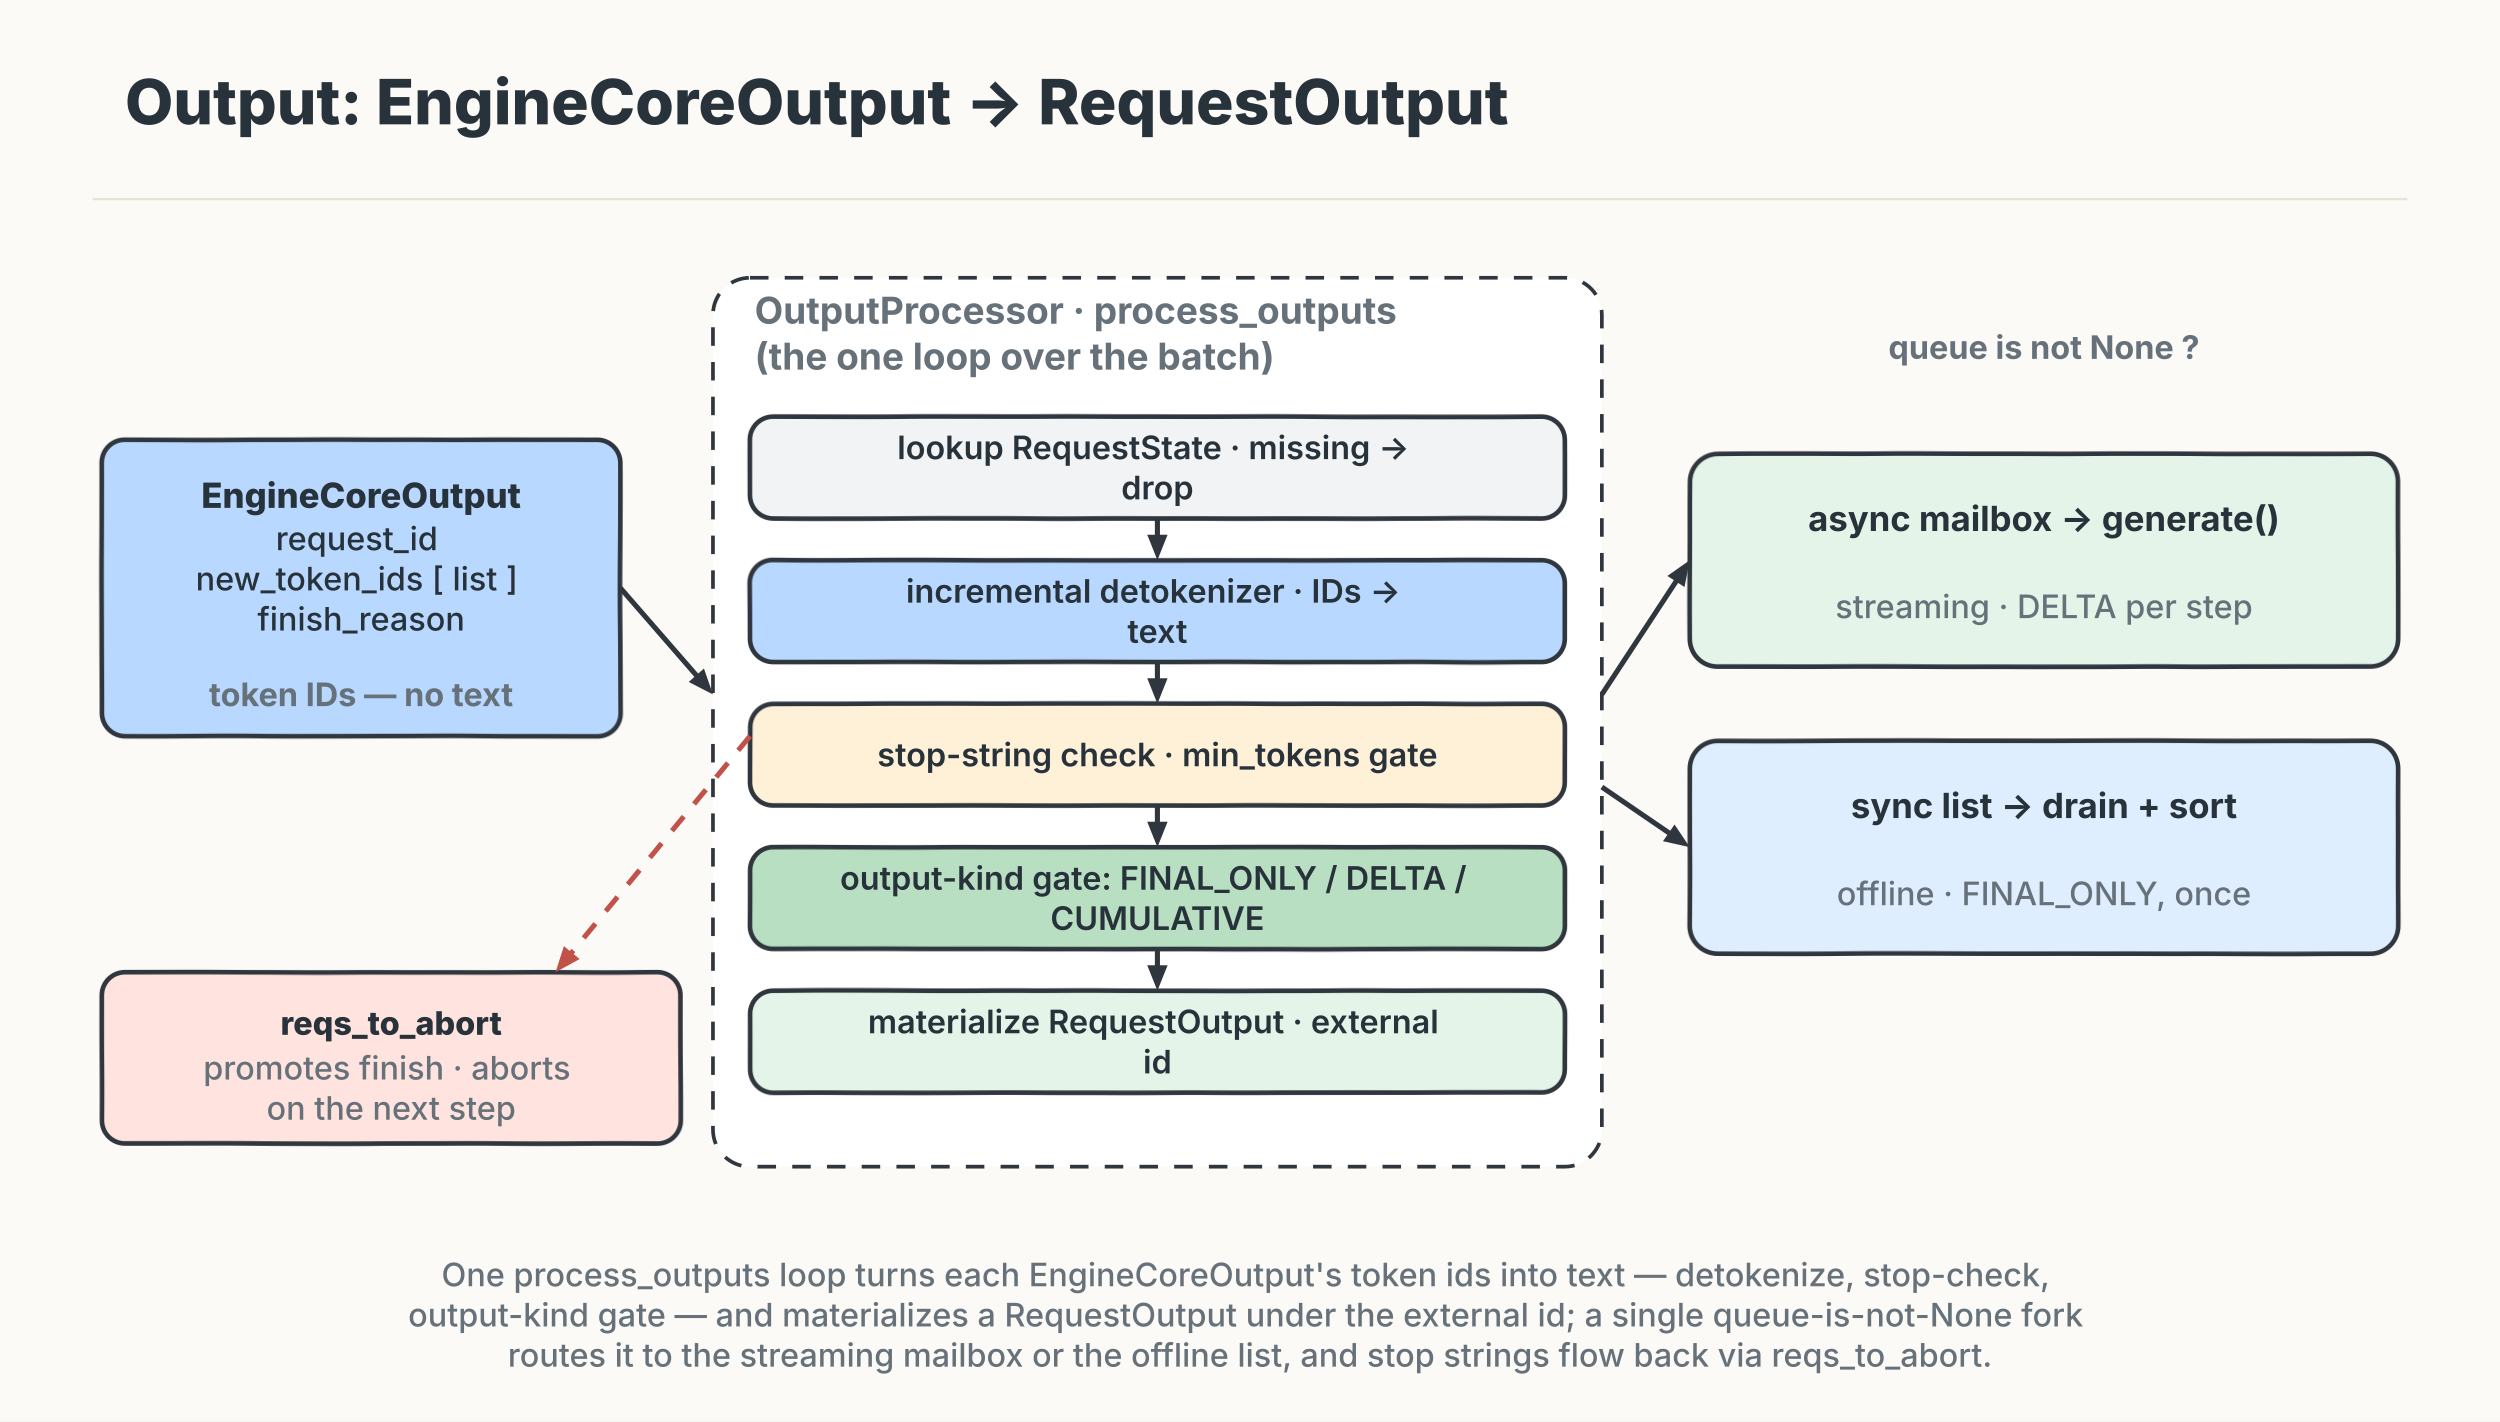
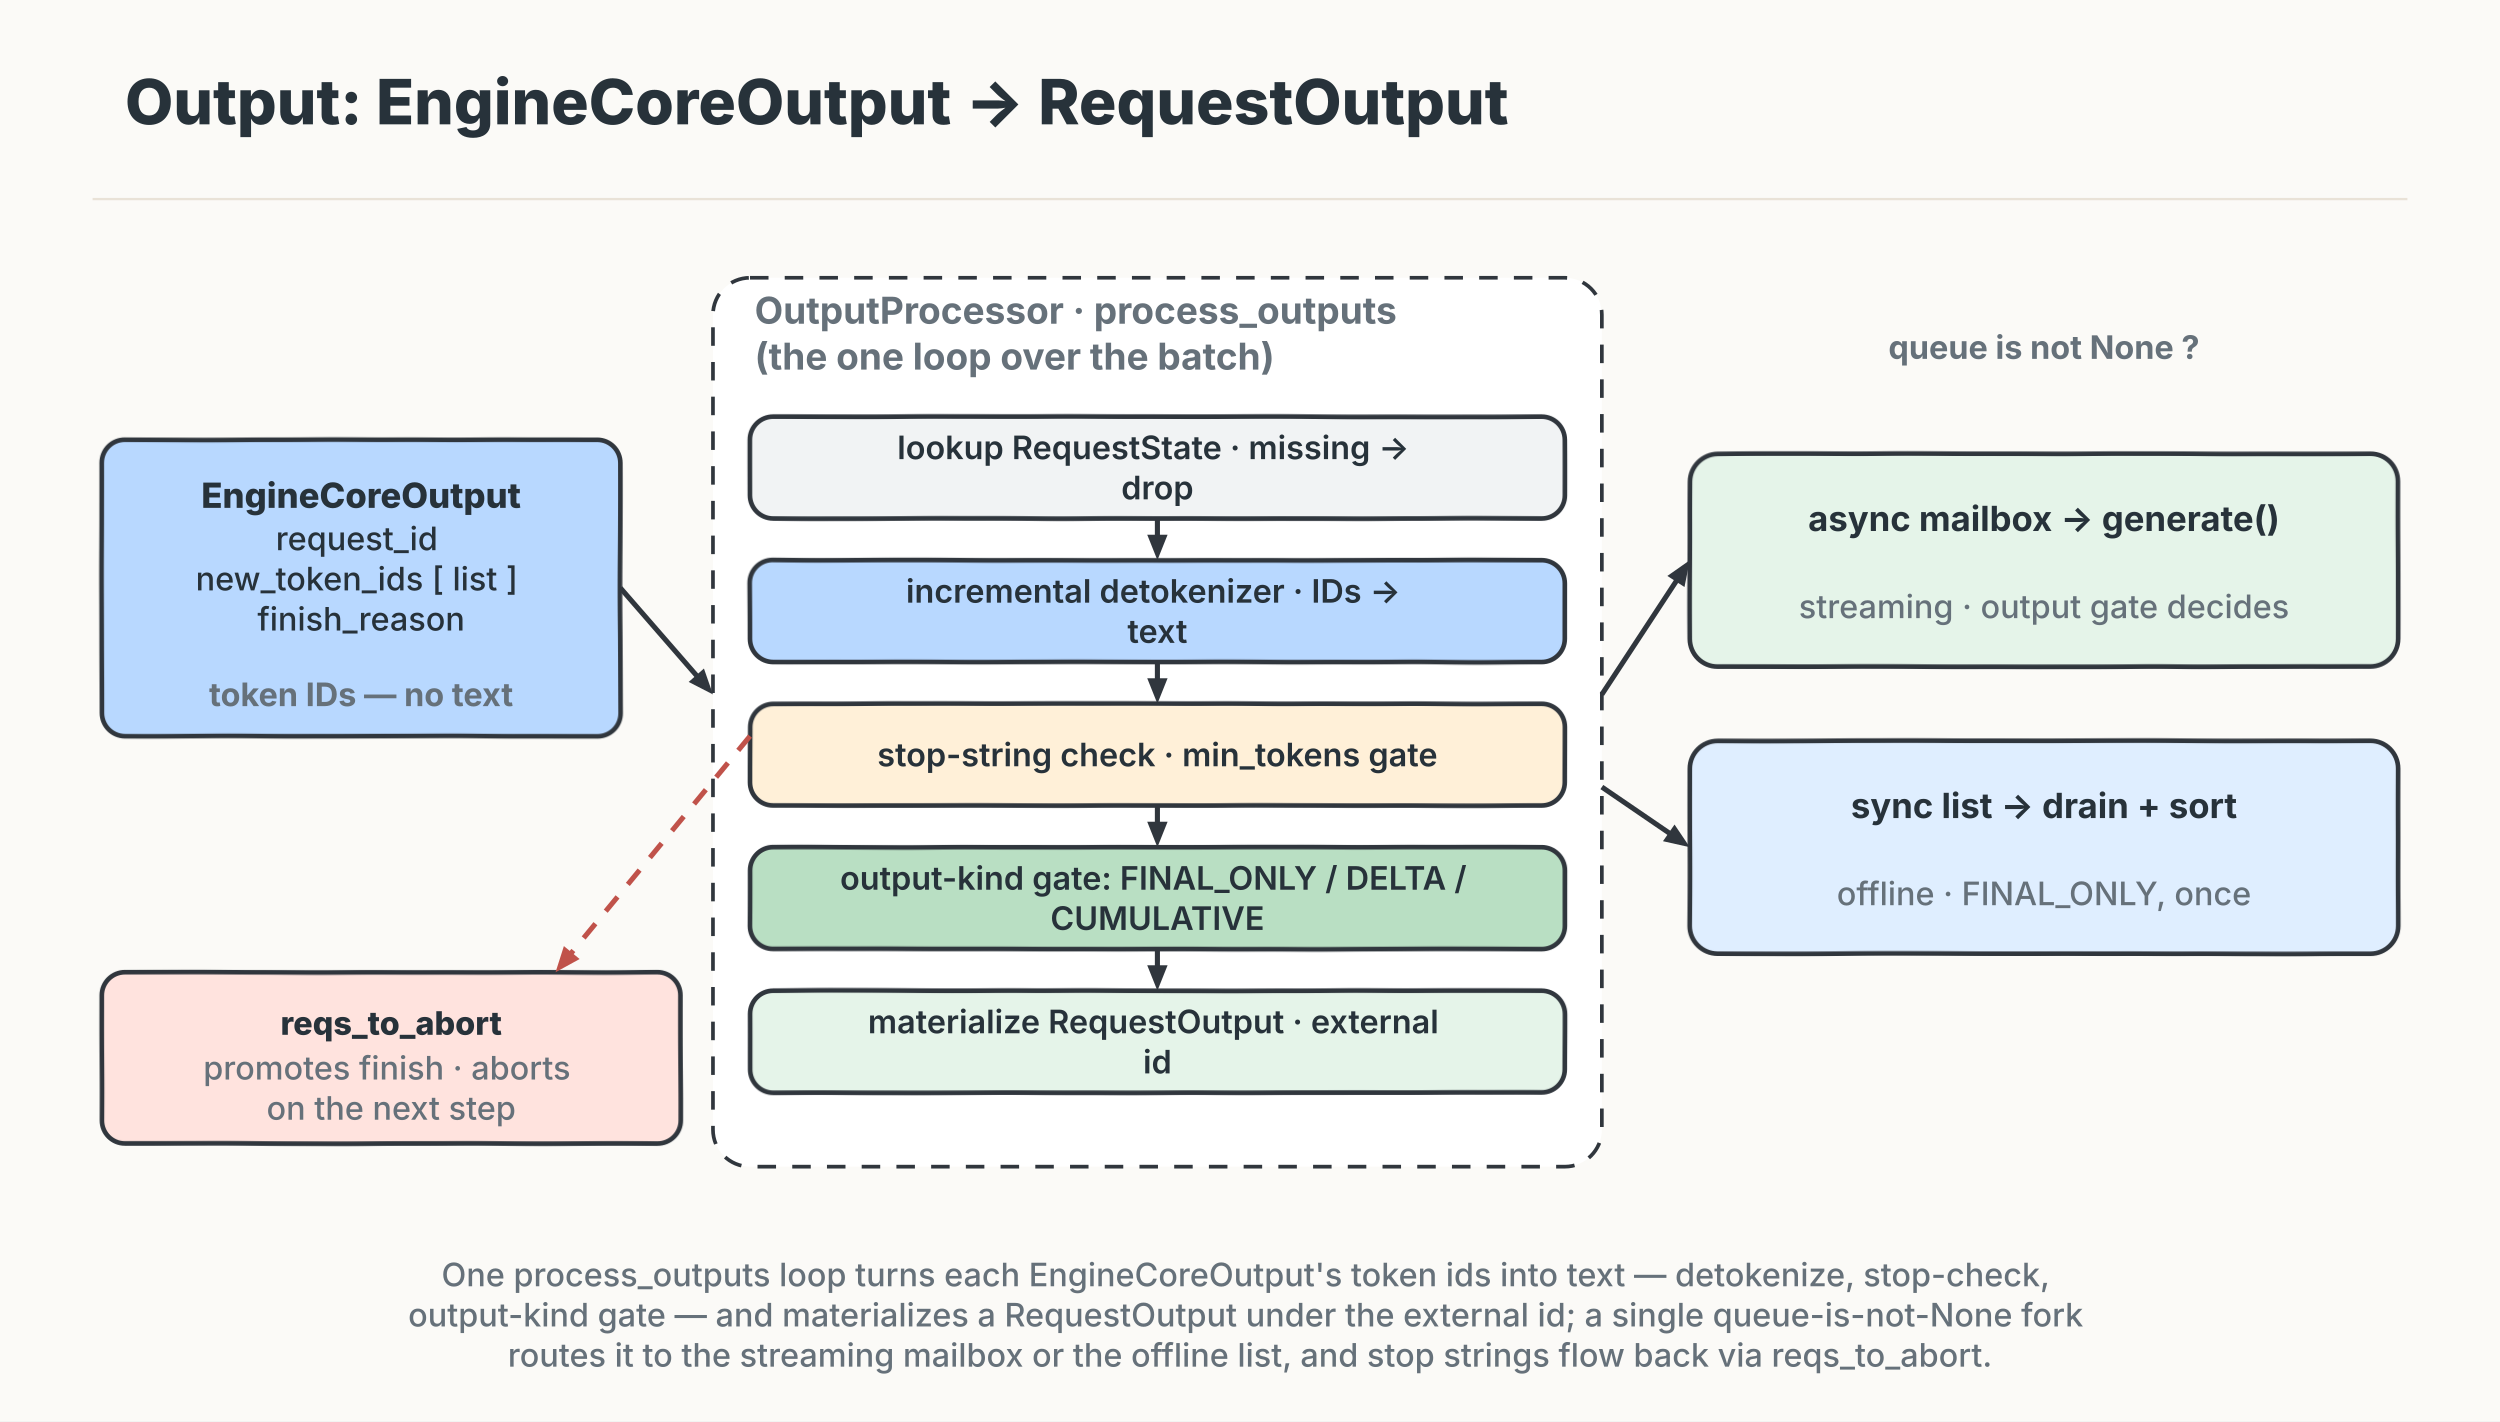
<svg xmlns="http://www.w3.org/2000/svg" width="1080" height="614" viewBox="0 0 1080 614" role="img" aria-label="Output: EngineCoreOutput → RequestOutput">
  <defs>
    <filter id="roughen">
      <feTurbulence type="fractalNoise" baseFrequency="0.018" numOctaves="2" seed="7" result="noise" />
      <feDisplacementMap in="SourceGraphic" in2="noise" scale="0.55" />
    </filter>
    <marker id="arrow" viewBox="0 0 12 12" refX="9.2" refY="6" markerUnits="userSpaceOnUse" markerWidth="12" markerHeight="12" orient="auto-start-reverse">
      <path d="M 1.5 2 L 11 6 L 1.5 10 z" fill="#30363d" />
    </marker>
    <style>
    text { font-family: Inter, -apple-system, BlinkMacSystemFont, "Segoe UI", "PingFang SC", "Noto Sans CJK SC", Arial, sans-serif; }
    .rough { filter: url(#roughen); }
  </style>
  </defs>
  <rect width="1080" height="614" fill="#fbfaf7" />
  <path d="M 40 86 H 1040" stroke="#e9e2d7" stroke-width="1" />
  <text x="54" y="53.72" text-anchor="start" font-size="27" font-weight="800" fill="#27323a">
    <tspan x="54" dy="0">Output: EngineCoreOutput → RequestOutput</tspan>
  </text>
  <rect class="rough" x="44" y="190" width="224" height="128" rx="10" fill="#b8d8ff" stroke="#30363d" stroke-width="2" />
  <text x="156" y="219.4" text-anchor="middle" font-size="15" font-weight="800" fill="#27323a">
    <tspan x="156" dy="0">EngineCoreOutput</tspan>
  </text>
  <text x="156" y="237.68" text-anchor="middle" font-size="14" font-weight="500" fill="#27323a">
    <tspan x="156" dy="0">request_id</tspan>
    <tspan x="156" dy="17.36">new_token_ids [ list ]</tspan>
    <tspan x="156" dy="17.36">finish_reason</tspan>
  </text>
  <text x="156" y="305.04" text-anchor="middle" font-size="14" font-weight="700" fill="#66717a">
    <tspan x="156" dy="0">token IDs — no text</tspan>
  </text>
  <rect x="308" y="120" width="384" height="384" rx="16" fill="#fff" stroke="#30363d" stroke-width="1.6" stroke-dasharray="8 7" />
  <text x="326" y="139.84" text-anchor="start" font-size="16" font-weight="700" fill="#66717a">
    <tspan x="326" dy="0">OutputProcessor · process_outputs</tspan>
    <tspan x="326" dy="19.84">(the one loop over the batch)</tspan>
  </text>
  <rect class="rough" x="324" y="180" width="352" height="44" rx="10" fill="#f1f3f4" stroke="#30363d" stroke-width="2" />
  <text x="500" y="198.36" text-anchor="middle" font-size="14" font-weight="600" fill="#27323a">
    <tspan x="500" dy="0">lookup RequestState  ·  missing →</tspan>
    <tspan x="500" dy="17.36">drop</tspan>
  </text>
  <path d="M 500 224 L 500.0 235.0" fill="none" stroke="#30363d" stroke-width="2.2" />
  <path d="M 500 242 L 495.6 231.0 L 504.4 231.0 z" fill="#30363d" />
  <rect class="rough" x="324" y="242" width="352" height="44" rx="10" fill="#b8d8ff" stroke="#30363d" stroke-width="2" />
  <text x="500" y="260.36" text-anchor="middle" font-size="14" font-weight="600" fill="#27323a">
    <tspan x="500" dy="0">incremental detokenizer  ·  IDs →</tspan>
    <tspan x="500" dy="17.36">text</tspan>
  </text>
  <path d="M 500 286 L 500.0 297.0" fill="none" stroke="#30363d" stroke-width="2.2" />
  <path d="M 500 304 L 495.6 293.0 L 504.4 293.0 z" fill="#30363d" />
  <rect class="rough" x="324" y="304" width="352" height="44" rx="10" fill="#fff0d8" stroke="#30363d" stroke-width="2" />
  <text x="500" y="331.04" text-anchor="middle" font-size="14" font-weight="600" fill="#27323a">
    <tspan x="500" dy="0">stop-string check  ·  min_tokens gate</tspan>
  </text>
  <path d="M 500 348 L 500.0 359.0" fill="none" stroke="#30363d" stroke-width="2.2" />
  <path d="M 500 366 L 495.6 355.0 L 504.4 355.0 z" fill="#30363d" />
  <rect class="rough" x="324" y="366" width="352" height="44" rx="10" fill="#b9dfc3" stroke="#30363d" stroke-width="2" />
  <text x="500" y="384.36" text-anchor="middle" font-size="14" font-weight="600" fill="#27323a">
    <tspan x="500" dy="0">output-kind gate: FINAL_ONLY / DELTA /</tspan>
    <tspan x="500" dy="17.36">CUMULATIVE</tspan>
  </text>
  <path d="M 500 410 L 500.0 421.0" fill="none" stroke="#30363d" stroke-width="2.2" />
  <path d="M 500 428 L 495.6 417.0 L 504.4 417.0 z" fill="#30363d" />
  <rect class="rough" x="324" y="428" width="352" height="44" rx="10" fill="#e5f4e9" stroke="#30363d" stroke-width="2" />
  <text x="500" y="446.36" text-anchor="middle" font-size="14" font-weight="600" fill="#27323a">
    <tspan x="500" dy="0">materialize RequestOutput  ·  external</tspan>
    <tspan x="500" dy="17.36">id</tspan>
  </text>
  <path d="M 268 254 L 303.4 294.7" fill="none" stroke="#30363d" stroke-width="2.2" />
  <path d="M 308 300 L 297.5 294.6 L 304.1 288.8 z" fill="#30363d" />
  <text x="883" y="155.04" text-anchor="middle" font-size="14" font-weight="700" fill="#66717a">
    <tspan x="883" dy="0">queue is not None ?</tspan>
  </text>
  <rect class="rough" x="730" y="196" width="306" height="92" rx="12" fill="#e5f4e9" stroke="#30363d" stroke-width="2" />
  <text x="883" y="229.4" text-anchor="middle" font-size="15" font-weight="700" fill="#27323a">
    <tspan x="883" dy="0">async mailbox → generate()</tspan>
  </text>
  <text x="883" y="267.04" text-anchor="middle" font-size="14" font-weight="500" fill="#66717a">
-     <tspan x="883" dy="0">streaming · DELTA per step</tspan>
+     <tspan x="883" dy="0">streaming · output gate decides</tspan>
  </text>
  <rect class="rough" x="730" y="320" width="306" height="92" rx="12" fill="#dfeeff" stroke="#30363d" stroke-width="2" />
  <text x="883" y="353.4" text-anchor="middle" font-size="15" font-weight="700" fill="#27323a">
    <tspan x="883" dy="0">sync list → drain + sort</tspan>
  </text>
  <text x="883" y="391.04" text-anchor="middle" font-size="14" font-weight="500" fill="#66717a">
    <tspan x="883" dy="0">offline · FINAL_ONLY, once</tspan>
  </text>
  <path d="M 692 300 L 726.2 247.9" fill="none" stroke="#30363d" stroke-width="2.2" />
  <path d="M 730 242 L 727.7 253.6 L 720.3 248.8 z" fill="#30363d" />
  <path d="M 692 340 L 724.2 362.0" fill="none" stroke="#30363d" stroke-width="2.2" />
  <path d="M 730 366 L 718.4 363.4 L 723.4 356.2 z" fill="#30363d" />
  <rect class="rough" x="44" y="420" width="250" height="74" rx="10" fill="#ffe3de" stroke="#30363d" stroke-width="2" />
  <text x="169" y="447.04" text-anchor="middle" font-size="14" font-weight="800" fill="#27323a">
    <tspan x="169" dy="0">reqs_to_abort</tspan>
  </text>
  <text x="169" y="466.36" text-anchor="middle" font-size="14" font-weight="500" fill="#66717a">
    <tspan x="169" dy="0">promotes finish · aborts</tspan>
    <tspan x="169" dy="17.36">on the next step</tspan>
  </text>
  <path d="M 324 318 L 244.4 414.6" fill="none" stroke="#c0524a" stroke-width="2.2" stroke-dasharray="8 7" />
  <path d="M 240 420 L 243.6 408.7 L 250.4 414.3 z" fill="#c0524a" />
  <text x="540" y="555.68" text-anchor="middle" font-size="14" font-weight="500" fill="#66717a">
    <tspan x="540" dy="0">One process_outputs loop turns each EngineCoreOutput's token ids into text — detokenize, stop-check,</tspan>
    <tspan x="540" dy="17.36">output-kind gate — and materializes a RequestOutput under the external id; a single queue-is-not-None fork</tspan>
    <tspan x="540" dy="17.36">routes it to the streaming mailbox or the offline list, and stop strings flow back via reqs_to_abort.</tspan>
  </text>
</svg>
